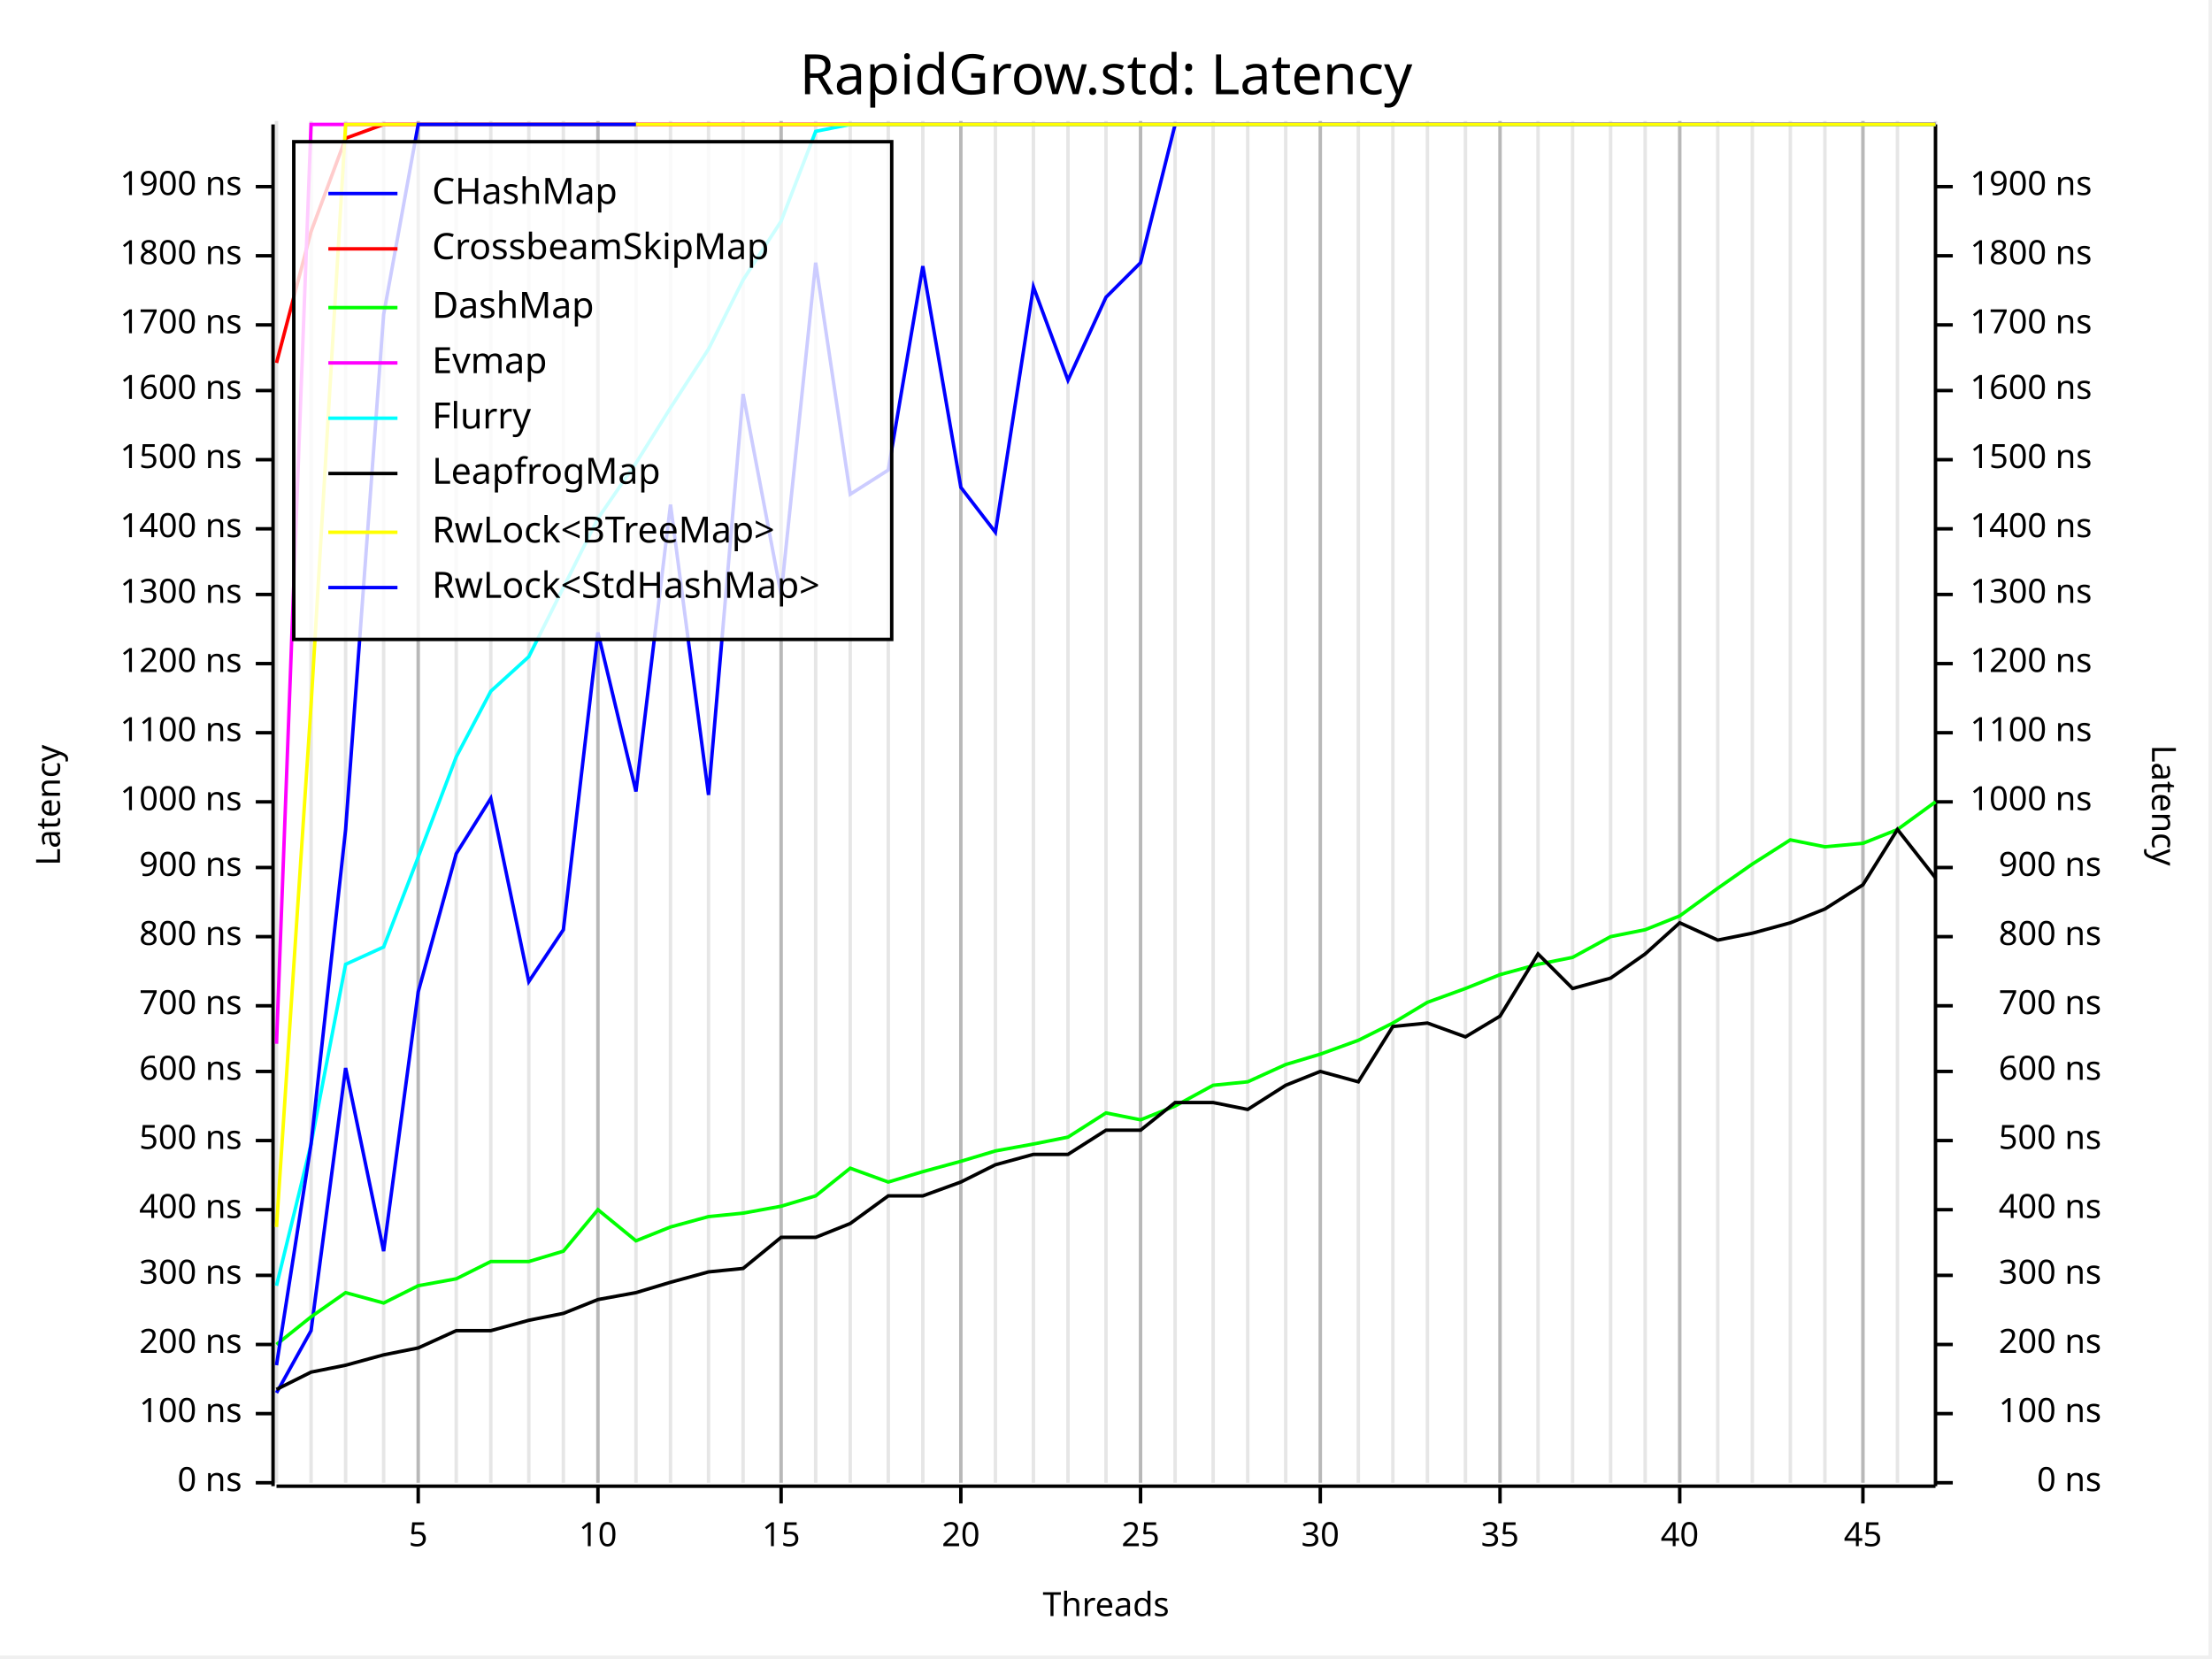
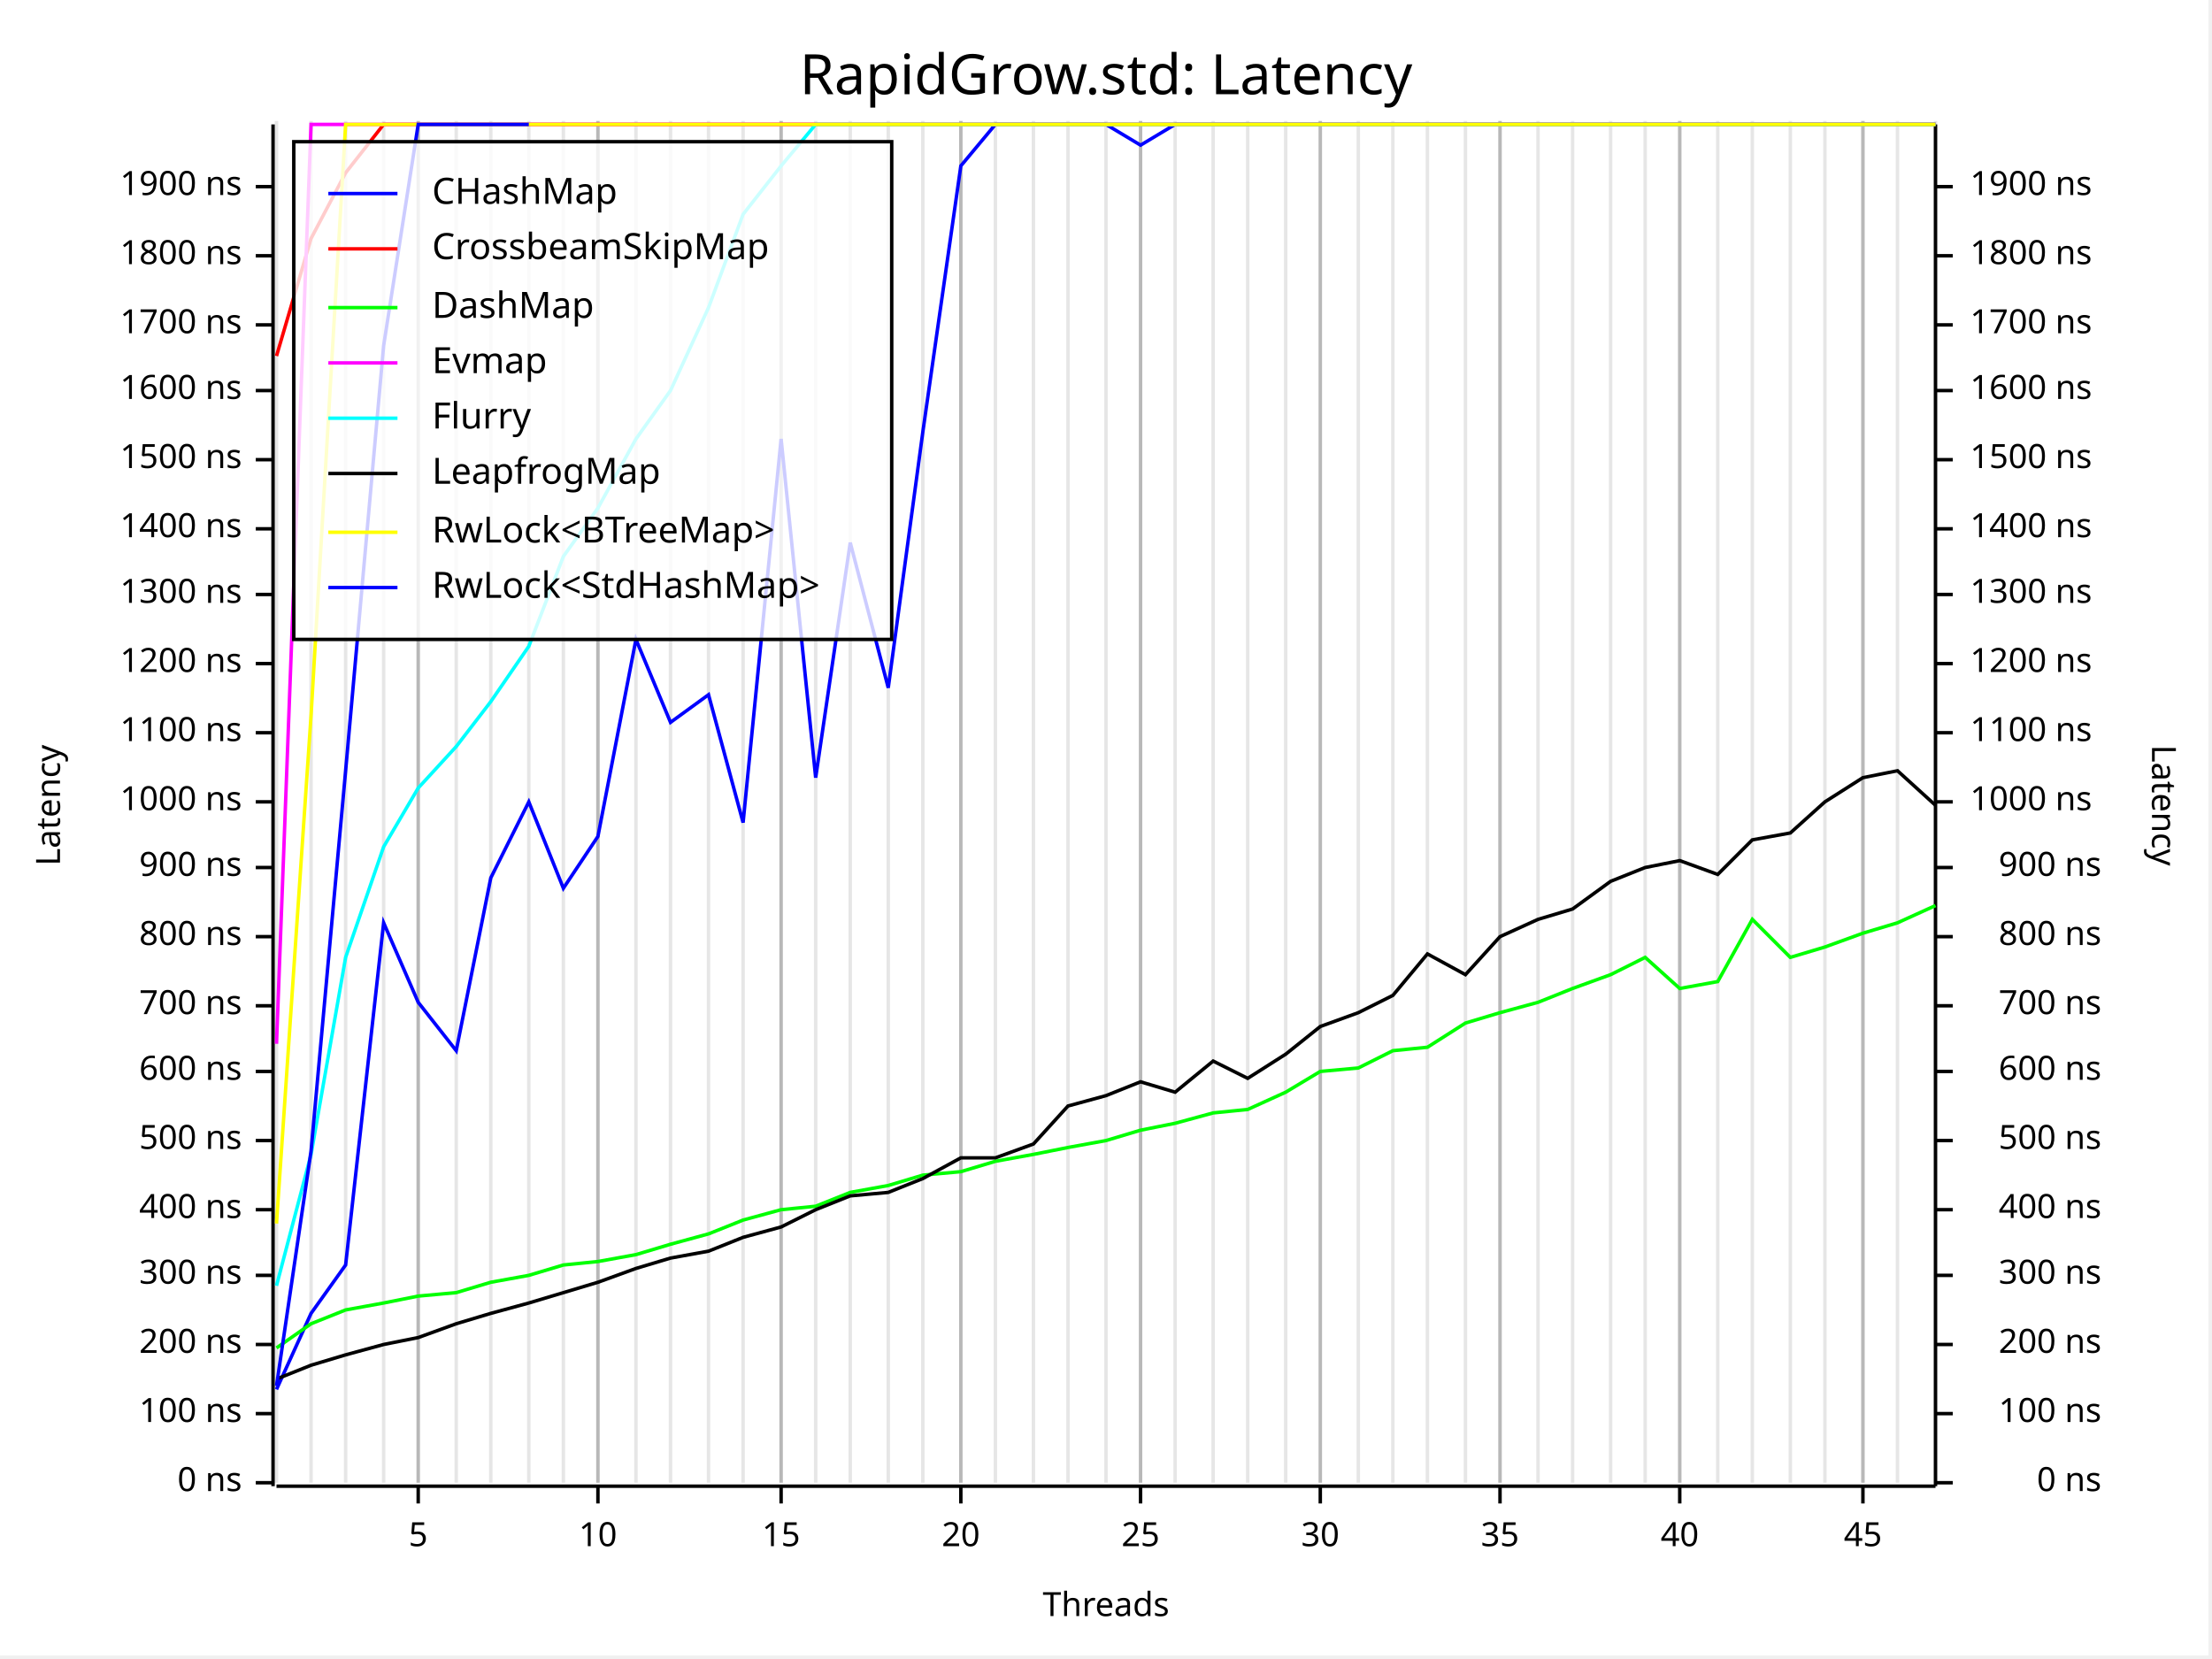
<svg xmlns="http://www.w3.org/2000/svg" width="640" height="480" viewBox="0 0 640 480">
  <rect x="0" y="0" width="639" height="479" opacity="1" fill="#FFFFFF" stroke="none" />
  <text x="320" y="15" dy="0.76em" text-anchor="middle" font-family="Fira Code" font-size="16.129" opacity="1" fill="#000000">
RapidGrow.std: Latency
</text>
  <line opacity="0.1" stroke="#000000" stroke-width="1" x1="80" y1="429" x2="80" y2="35" />
  <line opacity="0.1" stroke="#000000" stroke-width="1" x1="90" y1="429" x2="90" y2="35" />
  <line opacity="0.1" stroke="#000000" stroke-width="1" x1="100" y1="429" x2="100" y2="35" />
  <line opacity="0.1" stroke="#000000" stroke-width="1" x1="111" y1="429" x2="111" y2="35" />
  <line opacity="0.1" stroke="#000000" stroke-width="1" x1="121" y1="429" x2="121" y2="35" />
  <line opacity="0.1" stroke="#000000" stroke-width="1" x1="132" y1="429" x2="132" y2="35" />
  <line opacity="0.1" stroke="#000000" stroke-width="1" x1="142" y1="429" x2="142" y2="35" />
  <line opacity="0.1" stroke="#000000" stroke-width="1" x1="153" y1="429" x2="153" y2="35" />
  <line opacity="0.1" stroke="#000000" stroke-width="1" x1="163" y1="429" x2="163" y2="35" />
  <line opacity="0.1" stroke="#000000" stroke-width="1" x1="173" y1="429" x2="173" y2="35" />
  <line opacity="0.1" stroke="#000000" stroke-width="1" x1="184" y1="429" x2="184" y2="35" />
  <line opacity="0.1" stroke="#000000" stroke-width="1" x1="194" y1="429" x2="194" y2="35" />
  <line opacity="0.1" stroke="#000000" stroke-width="1" x1="205" y1="429" x2="205" y2="35" />
  <line opacity="0.1" stroke="#000000" stroke-width="1" x1="215" y1="429" x2="215" y2="35" />
  <line opacity="0.1" stroke="#000000" stroke-width="1" x1="226" y1="429" x2="226" y2="35" />
  <line opacity="0.1" stroke="#000000" stroke-width="1" x1="236" y1="429" x2="236" y2="35" />
  <line opacity="0.1" stroke="#000000" stroke-width="1" x1="246" y1="429" x2="246" y2="35" />
  <line opacity="0.1" stroke="#000000" stroke-width="1" x1="257" y1="429" x2="257" y2="35" />
  <line opacity="0.1" stroke="#000000" stroke-width="1" x1="267" y1="429" x2="267" y2="35" />
  <line opacity="0.1" stroke="#000000" stroke-width="1" x1="278" y1="429" x2="278" y2="35" />
  <line opacity="0.1" stroke="#000000" stroke-width="1" x1="288" y1="429" x2="288" y2="35" />
  <line opacity="0.1" stroke="#000000" stroke-width="1" x1="299" y1="429" x2="299" y2="35" />
  <line opacity="0.1" stroke="#000000" stroke-width="1" x1="309" y1="429" x2="309" y2="35" />
  <line opacity="0.1" stroke="#000000" stroke-width="1" x1="320" y1="429" x2="320" y2="35" />
  <line opacity="0.1" stroke="#000000" stroke-width="1" x1="330" y1="429" x2="330" y2="35" />
  <line opacity="0.1" stroke="#000000" stroke-width="1" x1="340" y1="429" x2="340" y2="35" />
  <line opacity="0.1" stroke="#000000" stroke-width="1" x1="351" y1="429" x2="351" y2="35" />
  <line opacity="0.1" stroke="#000000" stroke-width="1" x1="361" y1="429" x2="361" y2="35" />
  <line opacity="0.1" stroke="#000000" stroke-width="1" x1="372" y1="429" x2="372" y2="35" />
  <line opacity="0.1" stroke="#000000" stroke-width="1" x1="382" y1="429" x2="382" y2="35" />
  <line opacity="0.1" stroke="#000000" stroke-width="1" x1="393" y1="429" x2="393" y2="35" />
  <line opacity="0.1" stroke="#000000" stroke-width="1" x1="403" y1="429" x2="403" y2="35" />
  <line opacity="0.1" stroke="#000000" stroke-width="1" x1="413" y1="429" x2="413" y2="35" />
  <line opacity="0.1" stroke="#000000" stroke-width="1" x1="424" y1="429" x2="424" y2="35" />
  <line opacity="0.1" stroke="#000000" stroke-width="1" x1="434" y1="429" x2="434" y2="35" />
  <line opacity="0.1" stroke="#000000" stroke-width="1" x1="445" y1="429" x2="445" y2="35" />
  <line opacity="0.1" stroke="#000000" stroke-width="1" x1="455" y1="429" x2="455" y2="35" />
  <line opacity="0.1" stroke="#000000" stroke-width="1" x1="466" y1="429" x2="466" y2="35" />
  <line opacity="0.1" stroke="#000000" stroke-width="1" x1="476" y1="429" x2="476" y2="35" />
  <line opacity="0.1" stroke="#000000" stroke-width="1" x1="486" y1="429" x2="486" y2="35" />
  <line opacity="0.1" stroke="#000000" stroke-width="1" x1="497" y1="429" x2="497" y2="35" />
  <line opacity="0.1" stroke="#000000" stroke-width="1" x1="507" y1="429" x2="507" y2="35" />
  <line opacity="0.1" stroke="#000000" stroke-width="1" x1="518" y1="429" x2="518" y2="35" />
  <line opacity="0.1" stroke="#000000" stroke-width="1" x1="528" y1="429" x2="528" y2="35" />
  <line opacity="0.1" stroke="#000000" stroke-width="1" x1="539" y1="429" x2="539" y2="35" />
  <line opacity="0.1" stroke="#000000" stroke-width="1" x1="549" y1="429" x2="549" y2="35" />
  <line opacity="0.1" stroke="#000000" stroke-width="1" x1="560" y1="429" x2="560" y2="35" />
  <text x="10" y="233" dy="0.76em" text-anchor="middle" font-family="sans-serif" font-size="9.677" opacity="1" fill="#000000" transform="rotate(270, 10, 233)">
Latency
</text>
  <text x="320" y="470" dy="-0.5ex" text-anchor="middle" font-family="sans-serif" font-size="9.677" opacity="1" fill="#000000">
Threads
</text>
  <text x="630" y="233" dy="0.76em" text-anchor="middle" font-family="sans-serif" font-size="9.677" opacity="1" fill="#000000" transform="rotate(90, 630, 233)">
Latency
</text>
  <line opacity="0.2" stroke="#000000" stroke-width="1" x1="121" y1="429" x2="121" y2="35" />
  <line opacity="0.2" stroke="#000000" stroke-width="1" x1="173" y1="429" x2="173" y2="35" />
  <line opacity="0.2" stroke="#000000" stroke-width="1" x1="226" y1="429" x2="226" y2="35" />
  <line opacity="0.2" stroke="#000000" stroke-width="1" x1="278" y1="429" x2="278" y2="35" />
  <line opacity="0.2" stroke="#000000" stroke-width="1" x1="330" y1="429" x2="330" y2="35" />
  <line opacity="0.2" stroke="#000000" stroke-width="1" x1="382" y1="429" x2="382" y2="35" />
  <line opacity="0.2" stroke="#000000" stroke-width="1" x1="434" y1="429" x2="434" y2="35" />
  <line opacity="0.2" stroke="#000000" stroke-width="1" x1="486" y1="429" x2="486" y2="35" />
  <line opacity="0.2" stroke="#000000" stroke-width="1" x1="539" y1="429" x2="539" y2="35" />
  <polyline fill="none" opacity="1" stroke="#000000" stroke-width="1" points="79,36 79,430 " />
  <text x="70" y="429" dy="0.5ex" text-anchor="end" font-family="sans-serif" font-size="9.677" opacity="1" fill="#000000">
0 ns
</text>
  <polyline fill="none" opacity="1" stroke="#000000" stroke-width="1" points="74,429 79,429 " />
  <text x="70" y="409" dy="0.5ex" text-anchor="end" font-family="sans-serif" font-size="9.677" opacity="1" fill="#000000">
100 ns
</text>
  <polyline fill="none" opacity="1" stroke="#000000" stroke-width="1" points="74,409 79,409 " />
  <text x="70" y="389" dy="0.5ex" text-anchor="end" font-family="sans-serif" font-size="9.677" opacity="1" fill="#000000">
200 ns
</text>
  <polyline fill="none" opacity="1" stroke="#000000" stroke-width="1" points="74,389 79,389 " />
  <text x="70" y="369" dy="0.5ex" text-anchor="end" font-family="sans-serif" font-size="9.677" opacity="1" fill="#000000">
300 ns
</text>
  <polyline fill="none" opacity="1" stroke="#000000" stroke-width="1" points="74,369 79,369 " />
  <text x="70" y="350" dy="0.5ex" text-anchor="end" font-family="sans-serif" font-size="9.677" opacity="1" fill="#000000">
400 ns
</text>
  <polyline fill="none" opacity="1" stroke="#000000" stroke-width="1" points="74,350 79,350 " />
  <text x="70" y="330" dy="0.5ex" text-anchor="end" font-family="sans-serif" font-size="9.677" opacity="1" fill="#000000">
500 ns
</text>
  <polyline fill="none" opacity="1" stroke="#000000" stroke-width="1" points="74,330 79,330 " />
  <text x="70" y="310" dy="0.5ex" text-anchor="end" font-family="sans-serif" font-size="9.677" opacity="1" fill="#000000">
600 ns
</text>
  <polyline fill="none" opacity="1" stroke="#000000" stroke-width="1" points="74,310 79,310 " />
  <text x="70" y="291" dy="0.5ex" text-anchor="end" font-family="sans-serif" font-size="9.677" opacity="1" fill="#000000">
700 ns
</text>
  <polyline fill="none" opacity="1" stroke="#000000" stroke-width="1" points="74,291 79,291 " />
  <text x="70" y="271" dy="0.5ex" text-anchor="end" font-family="sans-serif" font-size="9.677" opacity="1" fill="#000000">
800 ns
</text>
  <polyline fill="none" opacity="1" stroke="#000000" stroke-width="1" points="74,271 79,271 " />
  <text x="70" y="251" dy="0.5ex" text-anchor="end" font-family="sans-serif" font-size="9.677" opacity="1" fill="#000000">
900 ns
</text>
  <polyline fill="none" opacity="1" stroke="#000000" stroke-width="1" points="74,251 79,251 " />
  <text x="70" y="232" dy="0.5ex" text-anchor="end" font-family="sans-serif" font-size="9.677" opacity="1" fill="#000000">
1000 ns
</text>
  <polyline fill="none" opacity="1" stroke="#000000" stroke-width="1" points="74,232 79,232 " />
  <text x="70" y="212" dy="0.5ex" text-anchor="end" font-family="sans-serif" font-size="9.677" opacity="1" fill="#000000">
1100 ns
</text>
  <polyline fill="none" opacity="1" stroke="#000000" stroke-width="1" points="74,212 79,212 " />
  <text x="70" y="192" dy="0.5ex" text-anchor="end" font-family="sans-serif" font-size="9.677" opacity="1" fill="#000000">
1200 ns
</text>
  <polyline fill="none" opacity="1" stroke="#000000" stroke-width="1" points="74,192 79,192 " />
  <text x="70" y="172" dy="0.5ex" text-anchor="end" font-family="sans-serif" font-size="9.677" opacity="1" fill="#000000">
1300 ns
</text>
  <polyline fill="none" opacity="1" stroke="#000000" stroke-width="1" points="74,172 79,172 " />
  <text x="70" y="153" dy="0.5ex" text-anchor="end" font-family="sans-serif" font-size="9.677" opacity="1" fill="#000000">
1400 ns
</text>
  <polyline fill="none" opacity="1" stroke="#000000" stroke-width="1" points="74,153 79,153 " />
  <text x="70" y="133" dy="0.5ex" text-anchor="end" font-family="sans-serif" font-size="9.677" opacity="1" fill="#000000">
1500 ns
</text>
  <polyline fill="none" opacity="1" stroke="#000000" stroke-width="1" points="74,133 79,133 " />
  <text x="70" y="113" dy="0.5ex" text-anchor="end" font-family="sans-serif" font-size="9.677" opacity="1" fill="#000000">
1600 ns
</text>
  <polyline fill="none" opacity="1" stroke="#000000" stroke-width="1" points="74,113 79,113 " />
  <text x="70" y="94" dy="0.5ex" text-anchor="end" font-family="sans-serif" font-size="9.677" opacity="1" fill="#000000">
1700 ns
</text>
  <polyline fill="none" opacity="1" stroke="#000000" stroke-width="1" points="74,94 79,94 " />
  <text x="70" y="74" dy="0.5ex" text-anchor="end" font-family="sans-serif" font-size="9.677" opacity="1" fill="#000000">
1800 ns
</text>
  <polyline fill="none" opacity="1" stroke="#000000" stroke-width="1" points="74,74 79,74 " />
  <text x="70" y="54" dy="0.5ex" text-anchor="end" font-family="sans-serif" font-size="9.677" opacity="1" fill="#000000">
1900 ns
</text>
  <polyline fill="none" opacity="1" stroke="#000000" stroke-width="1" points="74,54 79,54 " />
  <polyline fill="none" opacity="1" stroke="#000000" stroke-width="1" points="80,430 560,430 " />
  <text x="121" y="440" dy="0.76em" text-anchor="middle" font-family="sans-serif" font-size="9.677" opacity="1" fill="#000000">
5
</text>
  <polyline fill="none" opacity="1" stroke="#000000" stroke-width="1" points="121,430 121,435 " />
  <text x="173" y="440" dy="0.76em" text-anchor="middle" font-family="sans-serif" font-size="9.677" opacity="1" fill="#000000">
10
</text>
  <polyline fill="none" opacity="1" stroke="#000000" stroke-width="1" points="173,430 173,435 " />
  <text x="226" y="440" dy="0.76em" text-anchor="middle" font-family="sans-serif" font-size="9.677" opacity="1" fill="#000000">
15
</text>
  <polyline fill="none" opacity="1" stroke="#000000" stroke-width="1" points="226,430 226,435 " />
  <text x="278" y="440" dy="0.76em" text-anchor="middle" font-family="sans-serif" font-size="9.677" opacity="1" fill="#000000">
20
</text>
  <polyline fill="none" opacity="1" stroke="#000000" stroke-width="1" points="278,430 278,435 " />
  <text x="330" y="440" dy="0.76em" text-anchor="middle" font-family="sans-serif" font-size="9.677" opacity="1" fill="#000000">
25
</text>
  <polyline fill="none" opacity="1" stroke="#000000" stroke-width="1" points="330,430 330,435 " />
  <text x="382" y="440" dy="0.76em" text-anchor="middle" font-family="sans-serif" font-size="9.677" opacity="1" fill="#000000">
30
</text>
  <polyline fill="none" opacity="1" stroke="#000000" stroke-width="1" points="382,430 382,435 " />
  <text x="434" y="440" dy="0.76em" text-anchor="middle" font-family="sans-serif" font-size="9.677" opacity="1" fill="#000000">
35
</text>
  <polyline fill="none" opacity="1" stroke="#000000" stroke-width="1" points="434,430 434,435 " />
  <text x="486" y="440" dy="0.76em" text-anchor="middle" font-family="sans-serif" font-size="9.677" opacity="1" fill="#000000">
40
</text>
  <polyline fill="none" opacity="1" stroke="#000000" stroke-width="1" points="486,430 486,435 " />
  <text x="539" y="440" dy="0.76em" text-anchor="middle" font-family="sans-serif" font-size="9.677" opacity="1" fill="#000000">
45
</text>
  <polyline fill="none" opacity="1" stroke="#000000" stroke-width="1" points="539,430 539,435 " />
  <polyline fill="none" opacity="1" stroke="#000000" stroke-width="1" points="560,36 560,430 " />
  <text x="608" y="429" dy="0.5ex" text-anchor="end" font-family="sans-serif" font-size="9.677" opacity="1" fill="#000000">
0 ns
</text>
  <polyline fill="none" opacity="1" stroke="#000000" stroke-width="1" points="560,429 565,429 " />
  <text x="608" y="409" dy="0.5ex" text-anchor="end" font-family="sans-serif" font-size="9.677" opacity="1" fill="#000000">
100 ns
</text>
  <polyline fill="none" opacity="1" stroke="#000000" stroke-width="1" points="560,409 565,409 " />
  <text x="608" y="389" dy="0.5ex" text-anchor="end" font-family="sans-serif" font-size="9.677" opacity="1" fill="#000000">
200 ns
</text>
  <polyline fill="none" opacity="1" stroke="#000000" stroke-width="1" points="560,389 565,389 " />
  <text x="608" y="369" dy="0.5ex" text-anchor="end" font-family="sans-serif" font-size="9.677" opacity="1" fill="#000000">
300 ns
</text>
  <polyline fill="none" opacity="1" stroke="#000000" stroke-width="1" points="560,369 565,369 " />
  <text x="608" y="350" dy="0.5ex" text-anchor="end" font-family="sans-serif" font-size="9.677" opacity="1" fill="#000000">
400 ns
</text>
  <polyline fill="none" opacity="1" stroke="#000000" stroke-width="1" points="560,350 565,350 " />
  <text x="608" y="330" dy="0.5ex" text-anchor="end" font-family="sans-serif" font-size="9.677" opacity="1" fill="#000000">
500 ns
</text>
  <polyline fill="none" opacity="1" stroke="#000000" stroke-width="1" points="560,330 565,330 " />
  <text x="608" y="310" dy="0.5ex" text-anchor="end" font-family="sans-serif" font-size="9.677" opacity="1" fill="#000000">
600 ns
</text>
  <polyline fill="none" opacity="1" stroke="#000000" stroke-width="1" points="560,310 565,310 " />
  <text x="608" y="291" dy="0.5ex" text-anchor="end" font-family="sans-serif" font-size="9.677" opacity="1" fill="#000000">
700 ns
</text>
  <polyline fill="none" opacity="1" stroke="#000000" stroke-width="1" points="560,291 565,291 " />
  <text x="608" y="271" dy="0.5ex" text-anchor="end" font-family="sans-serif" font-size="9.677" opacity="1" fill="#000000">
800 ns
</text>
  <polyline fill="none" opacity="1" stroke="#000000" stroke-width="1" points="560,271 565,271 " />
  <text x="608" y="251" dy="0.5ex" text-anchor="end" font-family="sans-serif" font-size="9.677" opacity="1" fill="#000000">
900 ns
</text>
  <polyline fill="none" opacity="1" stroke="#000000" stroke-width="1" points="560,251 565,251 " />
  <text x="570" y="232" dy="0.5ex" text-anchor="start" font-family="sans-serif" font-size="9.677" opacity="1" fill="#000000">
1000 ns
</text>
  <polyline fill="none" opacity="1" stroke="#000000" stroke-width="1" points="560,232 565,232 " />
  <text x="570" y="212" dy="0.5ex" text-anchor="start" font-family="sans-serif" font-size="9.677" opacity="1" fill="#000000">
1100 ns
</text>
  <polyline fill="none" opacity="1" stroke="#000000" stroke-width="1" points="560,212 565,212 " />
  <text x="570" y="192" dy="0.5ex" text-anchor="start" font-family="sans-serif" font-size="9.677" opacity="1" fill="#000000">
1200 ns
</text>
  <polyline fill="none" opacity="1" stroke="#000000" stroke-width="1" points="560,192 565,192 " />
  <text x="570" y="172" dy="0.5ex" text-anchor="start" font-family="sans-serif" font-size="9.677" opacity="1" fill="#000000">
1300 ns
</text>
  <polyline fill="none" opacity="1" stroke="#000000" stroke-width="1" points="560,172 565,172 " />
  <text x="570" y="153" dy="0.5ex" text-anchor="start" font-family="sans-serif" font-size="9.677" opacity="1" fill="#000000">
1400 ns
</text>
  <polyline fill="none" opacity="1" stroke="#000000" stroke-width="1" points="560,153 565,153 " />
  <text x="570" y="133" dy="0.5ex" text-anchor="start" font-family="sans-serif" font-size="9.677" opacity="1" fill="#000000">
1500 ns
</text>
  <polyline fill="none" opacity="1" stroke="#000000" stroke-width="1" points="560,133 565,133 " />
  <text x="570" y="113" dy="0.5ex" text-anchor="start" font-family="sans-serif" font-size="9.677" opacity="1" fill="#000000">
1600 ns
</text>
  <polyline fill="none" opacity="1" stroke="#000000" stroke-width="1" points="560,113 565,113 " />
  <text x="570" y="94" dy="0.5ex" text-anchor="start" font-family="sans-serif" font-size="9.677" opacity="1" fill="#000000">
1700 ns
</text>
  <polyline fill="none" opacity="1" stroke="#000000" stroke-width="1" points="560,94 565,94 " />
  <text x="570" y="74" dy="0.5ex" text-anchor="start" font-family="sans-serif" font-size="9.677" opacity="1" fill="#000000">
1800 ns
</text>
  <polyline fill="none" opacity="1" stroke="#000000" stroke-width="1" points="560,74 565,74 " />
  <text x="570" y="54" dy="0.5ex" text-anchor="start" font-family="sans-serif" font-size="9.677" opacity="1" fill="#000000">
1900 ns
</text>
  <polyline fill="none" opacity="1" stroke="#000000" stroke-width="1" points="560,54 565,54 " />
-   <polyline fill="none" opacity="1" stroke="#0000FF" stroke-width="1" points="80,403 90,385 100,309 111,362 121,287 132,247 142,231 153,284 163,269 173,183 184,229 194,146 205,230 215,114 226,172 236,76 246,143 257,136 267,77 278,141 288,154 299,83 309,110 320,86 330,76 340,36 351,36 361,36 372,36 382,36 393,36 403,36 413,36 424,36 434,36 445,36 455,36 466,36 476,36 486,36 497,36 507,36 518,36 528,36 539,36 549,36 560,36 " />
-   <polyline fill="none" opacity="1" stroke="#FF0000" stroke-width="1" points="80,105 90,67 100,40 111,36 121,36 132,36 142,36 153,36 163,36 173,36 184,36 194,36 205,36 215,36 226,36 236,36 246,36 257,36 267,36 278,36 288,36 299,36 309,36 320,36 330,36 340,36 351,36 361,36 372,36 382,36 393,36 403,36 413,36 424,36 434,36 445,36 455,36 466,36 476,36 486,36 497,36 507,36 518,36 528,36 539,36 549,36 560,36 " />
-   <polyline fill="none" opacity="1" stroke="#00FF00" stroke-width="1" points="80,389 90,381 100,374 111,377 121,372 132,370 142,365 153,365 163,362 173,350 184,359 194,355 205,352 215,351 226,349 236,346 246,338 257,342 267,339 278,336 288,333 299,331 309,329 320,322 330,324 340,320 351,314 361,313 372,308 382,305 393,301 403,296 413,290 424,286 434,282 445,279 455,277 466,271 476,269 486,265 497,257 507,250 518,243 528,245 539,244 549,240 560,232 " />
+   <polyline fill="none" opacity="1" stroke="#0000FF" stroke-width="1" points="80,402 90,380 100,366 111,267 121,290 132,304 142,254 153,232 163,257 173,242 184,185 194,209 205,201 215,238 226,127 236,225 246,157 257,199 267,125 278,48 288,36 299,36 309,36 320,36 330,42 340,36 351,36 361,36 372,36 382,36 393,36 403,36 413,36 424,36 434,36 445,36 455,36 466,36 476,36 486,36 497,36 507,36 518,36 528,36 539,36 549,36 560,36 " />
+   <polyline fill="none" opacity="1" stroke="#FF0000" stroke-width="1" points="80,103 90,69 100,50 111,36 121,36 132,36 142,36 153,36 163,36 173,36 184,36 194,36 205,36 215,36 226,36 236,36 246,36 257,36 267,36 278,36 288,36 299,36 309,36 320,36 330,36 340,36 351,36 361,36 372,36 382,36 393,36 403,36 413,36 424,36 434,36 445,36 455,36 466,36 476,36 486,36 497,36 507,36 518,36 528,36 539,36 549,36 560,36 " />
+   <polyline fill="none" opacity="1" stroke="#00FF00" stroke-width="1" points="80,390 90,383 100,379 111,377 121,375 132,374 142,371 153,369 163,366 173,365 184,363 194,360 205,357 215,353 226,350 236,349 246,345 257,343 267,340 278,339 288,336 299,334 309,332 320,330 330,327 340,325 351,322 361,321 372,316 382,310 393,309 403,304 413,303 424,296 434,293 445,290 455,286 466,282 476,277 486,286 497,284 507,266 518,277 528,274 539,270 549,267 560,262 " />
  <polyline fill="none" opacity="1" stroke="#FF00FF" stroke-width="1" points="80,302 90,36 100,36 111,36 121,36 132,36 142,36 153,36 163,36 173,36 184,36 194,36 205,36 215,36 226,36 236,36 246,36 257,36 267,36 278,36 288,36 299,36 309,36 320,36 330,36 340,36 351,36 361,36 372,36 382,36 393,36 403,36 413,36 424,36 434,36 445,36 455,36 466,36 476,36 486,36 497,36 507,36 518,36 528,36 539,36 549,36 560,36 " />
-   <polyline fill="none" opacity="1" stroke="#00FFFF" stroke-width="1" points="80,372 90,331 100,279 111,274 121,248 132,219 142,200 153,190 163,170 173,150 184,134 194,118 205,101 215,81 226,64 236,38 246,36 257,36 267,36 278,36 288,36 299,36 309,36 320,36 330,36 340,36 351,36 361,36 372,36 382,36 393,36 403,36 413,36 424,36 434,36 445,36 455,36 466,36 476,36 486,36 497,36 507,36 518,36 528,36 539,36 549,36 560,36 " />
-   <polyline fill="none" opacity="1" stroke="#000000" stroke-width="1" points="80,402 90,397 100,395 111,392 121,390 132,385 142,385 153,382 163,380 173,376 184,374 194,371 205,368 215,367 226,358 236,358 246,354 257,346 267,346 278,342 288,337 299,334 309,334 320,327 330,327 340,319 351,319 361,321 372,314 382,310 393,313 403,297 413,296 424,300 434,294 445,276 455,286 466,283 476,276 486,267 497,272 507,270 518,267 528,263 539,256 549,240 560,254 " />
-   <polyline fill="none" opacity="1" stroke="#FFFF00" stroke-width="1" points="80,355 90,204 100,36 111,36 121,36 132,36 142,36 153,36 163,36 173,36 184,36 194,36 205,36 215,36 226,36 236,36 246,36 257,36 267,36 278,36 288,36 299,36 309,36 320,36 330,36 340,36 351,36 361,36 372,36 382,36 393,36 403,36 413,36 424,36 434,36 445,36 455,36 466,36 476,36 486,36 497,36 507,36 518,36 528,36 539,36 549,36 560,36 " />
-   <polyline fill="none" opacity="1" stroke="#0000FF" stroke-width="1" points="80,395 90,331 100,240 111,91 121,36 132,36 142,36 153,36 163,36 173,36 184,36 " />
+   <polyline fill="none" opacity="1" stroke="#00FFFF" stroke-width="1" points="80,372 90,334 100,277 111,245 121,228 132,216 142,203 153,187 163,161 173,147 184,127 194,113 205,89 215,62 226,48 236,36 246,36 257,36 267,36 278,36 288,36 299,36 309,36 320,36 330,36 340,36 351,36 361,36 372,36 382,36 393,36 403,36 413,36 424,36 434,36 445,36 455,36 466,36 476,36 486,36 497,36 507,36 518,36 528,36 539,36 549,36 560,36 " />
+   <polyline fill="none" opacity="1" stroke="#000000" stroke-width="1" points="80,399 90,395 100,392 111,389 121,387 132,383 142,380 153,377 163,374 173,371 184,367 194,364 205,362 215,358 226,355 236,350 246,346 257,345 267,341 278,335 288,335 299,331 309,320 320,317 330,313 340,316 351,307 361,312 372,305 382,297 393,293 403,288 413,276 424,282 434,271 445,266 455,263 466,255 476,251 486,249 497,253 507,243 518,241 528,232 539,225 549,223 560,233 " />
+   <polyline fill="none" opacity="1" stroke="#FFFF00" stroke-width="1" points="80,354 90,207 100,36 111,36 121,36 132,36 142,36 153,36 163,36 173,36 184,36 194,36 205,36 215,36 226,36 236,36 246,36 257,36 267,36 278,36 288,36 299,36 309,36 320,36 330,36 340,36 351,36 361,36 372,36 382,36 393,36 403,36 413,36 424,36 434,36 445,36 455,36 466,36 476,36 486,36 497,36 507,36 518,36 528,36 539,36 549,36 560,36 " />
+   <polyline fill="none" opacity="1" stroke="#0000FF" stroke-width="1" points="80,401 90,333 100,223 111,100 121,36 132,36 142,36 153,36 " />
  <rect x="85" y="41" width="173" height="144" opacity="0.8" fill="#FFFFFF" stroke="none" />
  <rect x="85" y="41" width="173" height="144" opacity="1" fill="none" stroke="#000000" />
  <text x="125" y="51" dy="0.76em" text-anchor="start" font-family="Fira Code" font-size="10.484" opacity="1" fill="#000000">
CHashMap
</text>
  <text x="125" y="67" dy="0.76em" text-anchor="start" font-family="Fira Code" font-size="10.484" opacity="1" fill="#000000">
CrossbeamSkipMap
</text>
  <text x="125" y="84" dy="0.76em" text-anchor="start" font-family="Fira Code" font-size="10.484" opacity="1" fill="#000000">
DashMap
</text>
  <text x="125" y="100" dy="0.76em" text-anchor="start" font-family="Fira Code" font-size="10.484" opacity="1" fill="#000000">
Evmap
</text>
  <text x="125" y="116" dy="0.76em" text-anchor="start" font-family="Fira Code" font-size="10.484" opacity="1" fill="#000000">
Flurry
</text>
  <text x="125" y="132" dy="0.76em" text-anchor="start" font-family="Fira Code" font-size="10.484" opacity="1" fill="#000000">
LeapfrogMap
</text>
  <text x="125" y="149" dy="0.76em" text-anchor="start" font-family="Fira Code" font-size="10.484" opacity="1" fill="#000000">
RwLock&lt;BTreeMap&gt;
</text>
  <text x="125" y="165" dy="0.76em" text-anchor="start" font-family="Fira Code" font-size="10.484" opacity="1" fill="#000000">
RwLock&lt;StdHashMap&gt;
</text>
  <polyline fill="none" opacity="1" stroke="#0000FF" stroke-width="1" points="95,56 115,56 " />
  <polyline fill="none" opacity="1" stroke="#FF0000" stroke-width="1" points="95,72 115,72 " />
  <polyline fill="none" opacity="1" stroke="#00FF00" stroke-width="1" points="95,89 115,89 " />
  <polyline fill="none" opacity="1" stroke="#FF00FF" stroke-width="1" points="95,105 115,105 " />
  <polyline fill="none" opacity="1" stroke="#00FFFF" stroke-width="1" points="95,121 115,121 " />
  <polyline fill="none" opacity="1" stroke="#000000" stroke-width="1" points="95,137 115,137 " />
  <polyline fill="none" opacity="1" stroke="#FFFF00" stroke-width="1" points="95,154 115,154 " />
  <polyline fill="none" opacity="1" stroke="#0000FF" stroke-width="1" points="95,170 115,170 " />
</svg>
